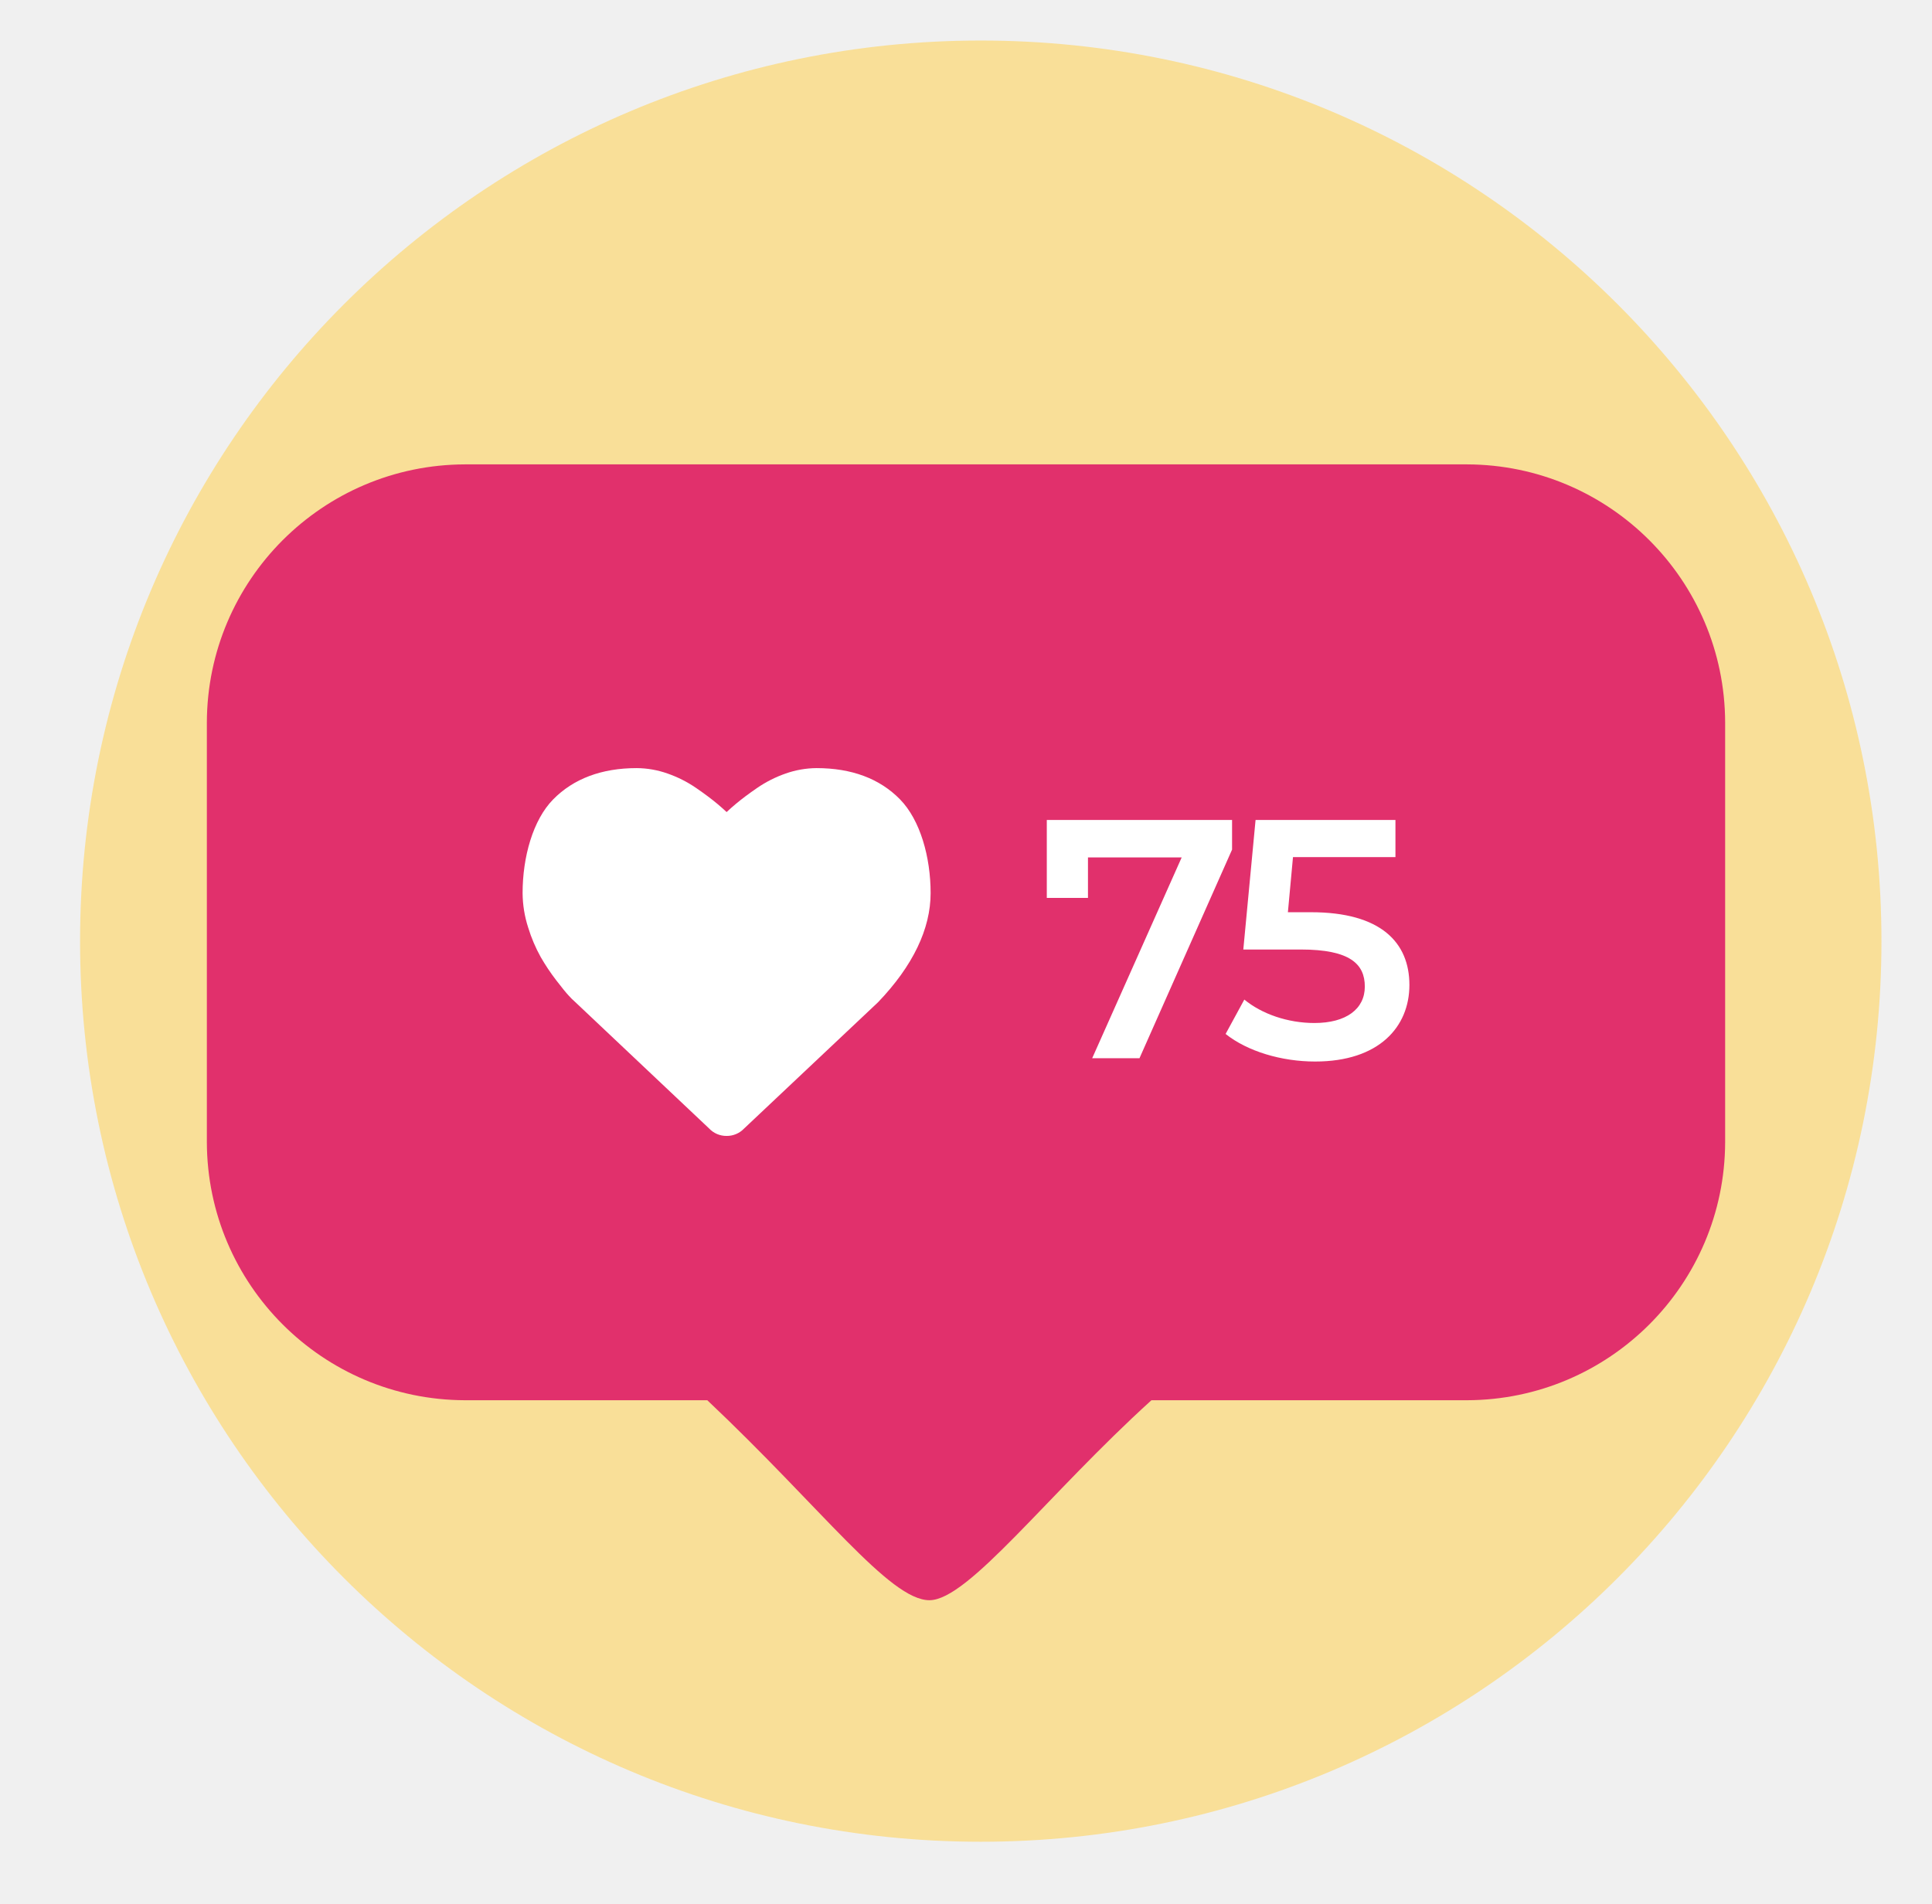
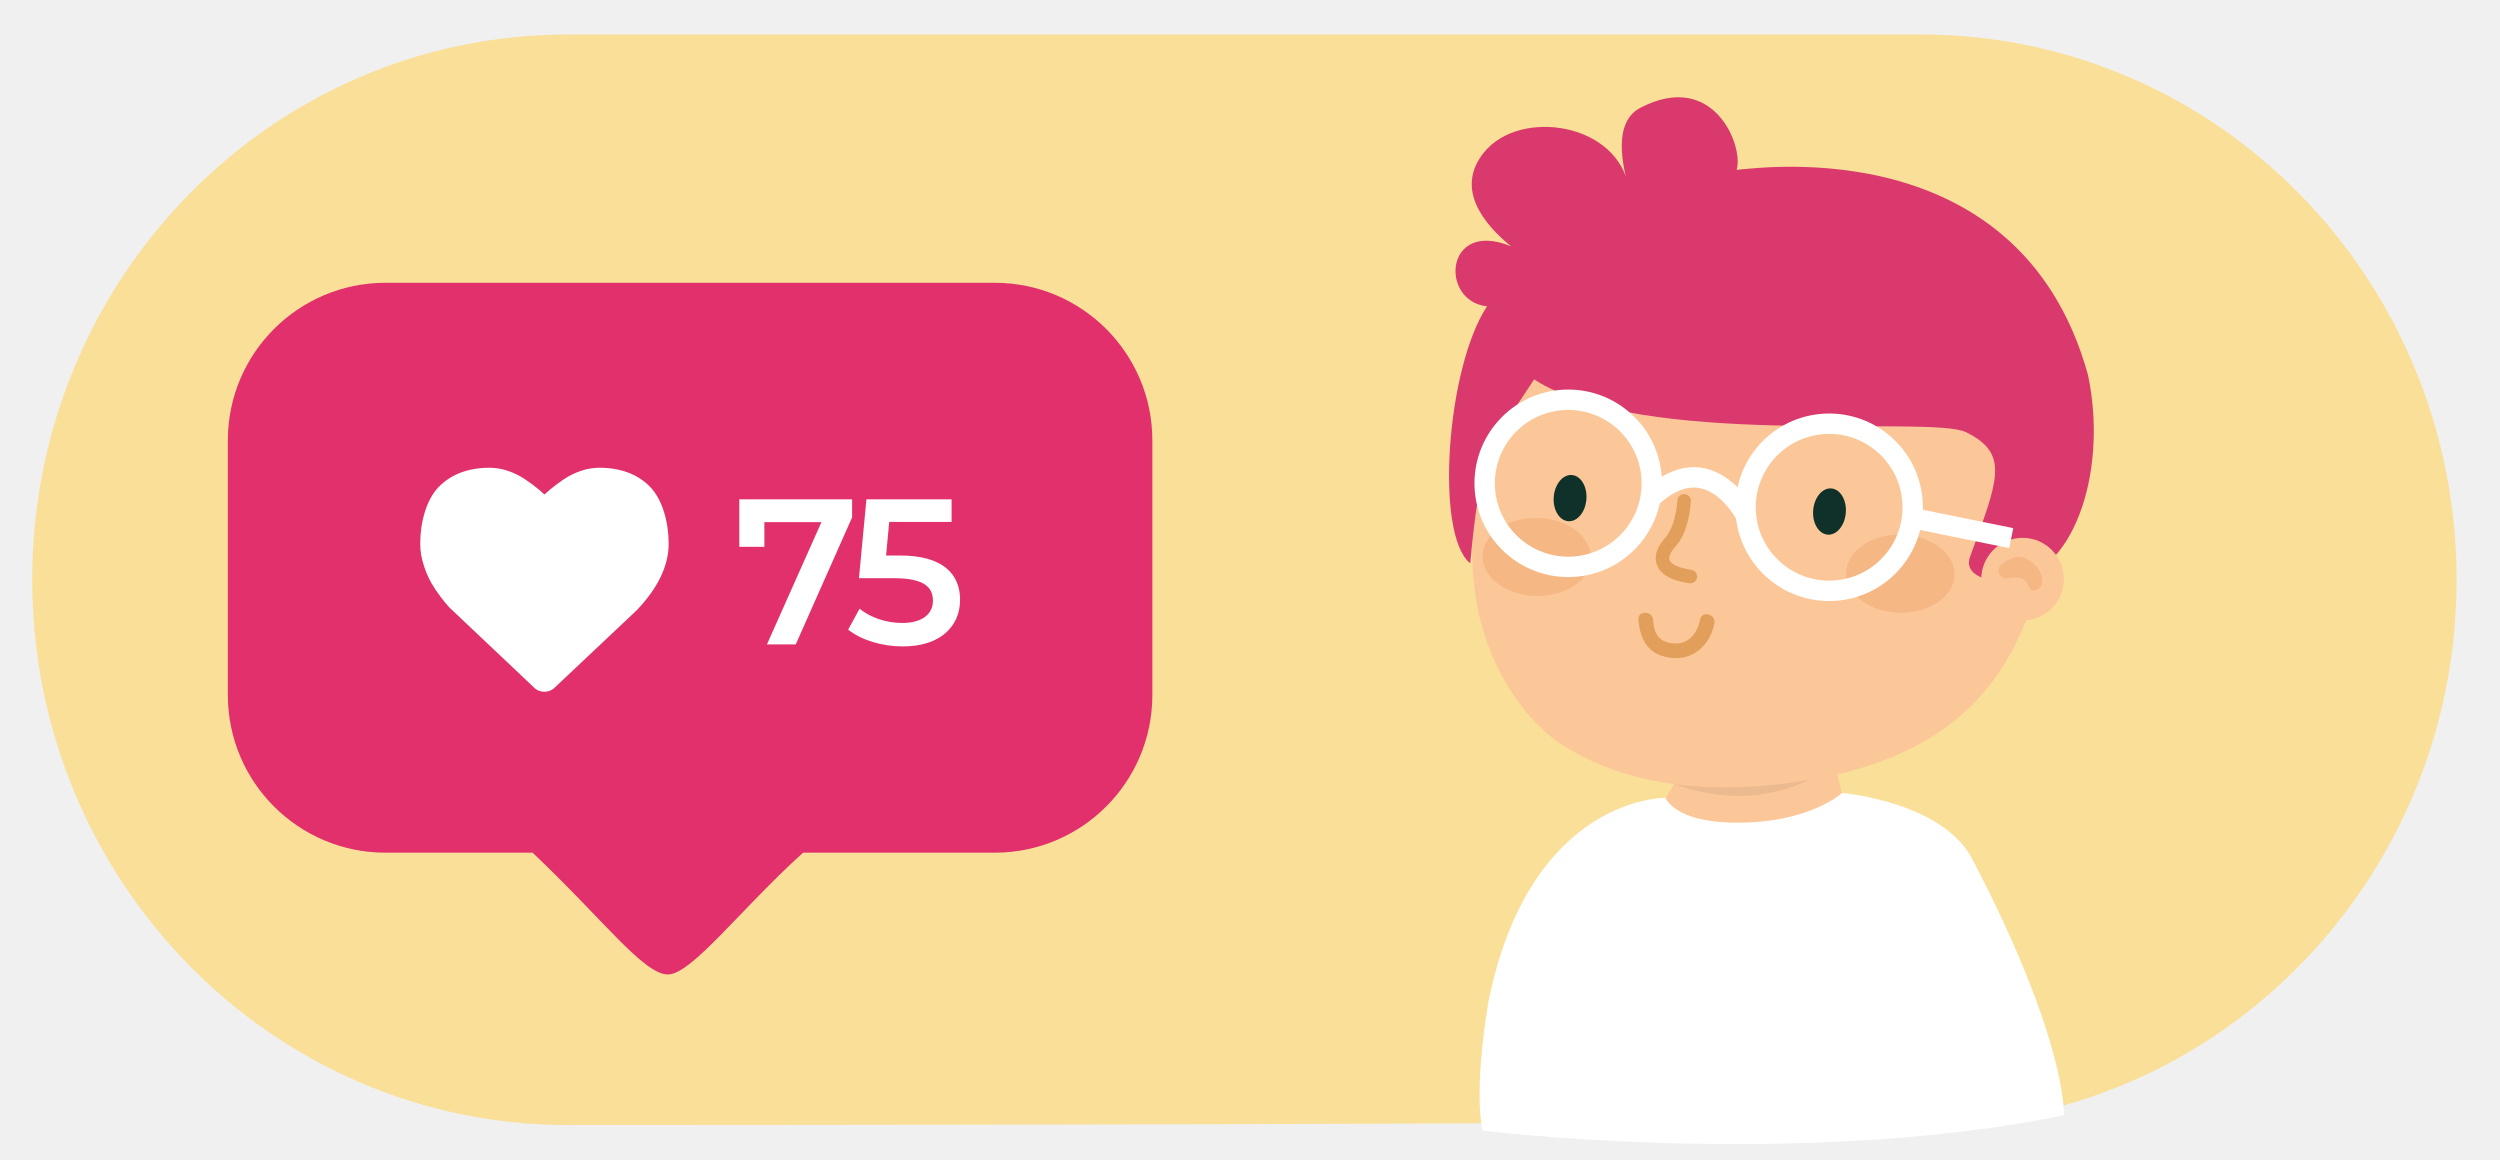
- <svg xmlns="http://www.w3.org/2000/svg" id="Layer_1" data-name="Layer 1" viewBox="0 0 577.2 568.87">
-   <circle cx="293.01" cy="281.2" r="269.09" fill="#f9df98" />
-   <path d="M438.29,138.75H138.91A77.34,77.34,0,0,0,61.8,215.86V341.27a77.33,77.33,0,0,0,77.11,77.1h72.4c34.27,32.35,54.43,59.75,66.37,59.75,11.63,0,35.26-31.59,66.32-59.75h94.29a77.33,77.33,0,0,0,77.11-77.1V215.86A77.34,77.34,0,0,0,438.29,138.75Z" fill="#e1306c" />
-   <path d="M217.08,339.4a7.08,7.08,0,0,1-5.25-2.25l-40.05-37.82a19.78,19.78,0,0,1-1.84-1.82c-.79-.84-2.06-2.39-3.78-4.64a62.17,62.17,0,0,1-4.62-6.92,45.37,45.37,0,0,1-3.74-8.8,34.17,34.17,0,0,1-1.67-10.32c0-10.73,3.08-21.84,9.15-28s14.46-9.33,24.94-9.33a28.19,28.19,0,0,1,9.22,1.62,36,36,0,0,1,8.51,4.3q3.72,2.55,6.4,4.79c.93.78,1.84,1.59,2.73,2.42.89-.83,1.8-1.64,2.74-2.42q2.67-2.24,6.39-4.79a35.93,35.93,0,0,1,8.5-4.3,28.45,28.45,0,0,1,9.22-1.62c10.48,0,18.88,3.13,24.95,9.33s9.15,17.3,9.15,28-5.28,21.74-15.68,32.6l-40.07,37.78A7.09,7.09,0,0,1,217.08,339.4Z" fill="#fff" />
-   <path d="M368.09,245v8.85l-27.66,62.33H326.3l26.74-60h-28v12.1h-12.3V245Z" fill="#fff" />
-   <path d="M421.07,294.29c0,12.51-9.05,22.88-28.17,22.88-10.06,0-20.23-3.05-26.74-8.24l5.59-10.27c5.19,4.27,12.92,7,20.95,7,9.46,0,15.05-4.17,15.05-10.88s-4.37-11.08-19.12-11.08H371.45L375.11,245H416.9v11.09H386.29l-1.52,16.47h6.81C412.63,272.53,421.07,281.68,421.07,294.29Z" fill="#fff" />
+ <svg xmlns="http://www.w3.org/2000/svg" viewBox="0 0 1226.63 568.87">
+   <g id="likes">
+     <path d="M942.53,16.92H278.61c-145.14,0-262.8,119.77-262.8,267.52S133.47,552,278.61,552c0,0,622.66,0,705.51-3.35,125.37-20.29,221.21-130.83,221.21-264.16C1205.33,136.69,1087.67,16.92,942.53,16.92Z" fill="#f9df98" />
+     <path d="M779.09,491.46c-3.16,31.85,138.1,1.47,137.28-25.24-.77-25.17-12.39-78.27-17.25-95.3-13.73-48.18-38.29,10.69-73.51,5.95C812.22,403.52,796.84,412.84,779.09,491.46Z" fill="#fcc798" />
+     <path d="M823.52,381.15s10.37,4.21,29.24,4.21c23.36,0,39.79-5.64,39.79-5.64s-28.32,20.48-71.22,5Z" fill="#070707" opacity="0.07" />
+     <path d="M817.14,391.44s4.19,11.28,31.37,12.14c38.35,1.21,55.3-14.51,55.3-14.51s49.13,4.12,63.93,32.46c46.91,89.86,44.91,125.69,44.91,125.69-130.58,26.57-285.25,7.5-285.25,7.5s-4.7-17,2.86-63.05C750.62,390.52,817.14,391.44,817.14,391.44Z" fill="#fff" />
+     <path d="M725.24,239.87c8.31-45.73,12.12-70,43.36-92.78s72.59-33.9,119.24-33A213.62,213.62,0,0,1,941,132.9c28.15,14.47,58.14,38.87,64.1,78.3,3.44,22.71,2.66,44.88-2.31,65.42-12.07,49.91-36.91,91.31-110.06,105.11-43.66,8.23-90.7,7-127.19-16.87C752.3,356.16,711.13,317.56,725.24,239.87Z" fill="#fcc798" />
+     <path d="M729.63,150.3c-23.32-2.37-21-43,11.77-29.43-13-10.62-27.91-28.16-13.17-46.22,17.72-21.73,66-14.33,71,17.94-.93-4.2-10.07-31.5,5.53-39.66,36.33-19,50.94,19.23,47.31,30.3C851.7,84.42,989.9,58.8,1024.48,184c9.62,45.71-5.89,94.48-35.43,100.55-10,2.05-25.5-1-22.66-10.77,14-38.41,19.81-51-1.68-61.7-17.28-8.65-158.74,8.49-212-25.93-23.46,35.2-26.85,41.69-31.34,90.23C703.89,262.44,709.69,180.32,729.63,150.3Z" fill="#da396d" />
+     <path d="M889.64,250.32c-.52,6.26,2.65,11.62,7.07,12s8.43-4.41,8.94-10.67-2.65-11.61-7.07-12S890.15,244.07,889.64,250.32Z" fill="#0f312a" />
+     <path d="M762.35,243.73c-.52,6.25,2.65,11.62,7.07,12s8.43-4.41,8.94-10.66-2.65-11.62-7.07-12S762.86,237.47,762.35,243.73Z" fill="#0f312a" />
+     <path d="M829.17,286.18l-.3,0a47.12,47.12,0,0,1-7.2-1.65c-6.34-2.27-8.43-5.85-9.06-8.44s-.41-7,4.5-12.3C821.48,259,822.82,249,823,245.6a3.32,3.32,0,0,1,3.45-3.18,3.26,3.26,0,0,1,3.17,3.45c0,.61-.7,14.92-7.61,22.38-2.23,2.42-3.3,4.68-2.92,6.22s2.07,2.78,4.85,3.78a43.19,43.19,0,0,0,6,1.34,3.32,3.32,0,0,1-.7,6.59Z" fill="#e29f5b" />
+     <path d="M972.21,286.22A20.27,20.27,0,1,0,990.33,264,20.26,20.26,0,0,0,972.21,286.22Z" fill="#fcc798" />
+     <path d="M986,274.44s4.86-3.52,11,1.45,6.37,11.8,2.54,13.41c-5,2.13-3.2-4.24-8.16-5.6s-7.43,2.15-10.33-1.87S986,274.44,986,274.44Z" fill="#ea9f66" opacity="0.4" />
+     <path d="M811.07,304.11c.51,5.86,1.91,10.15,8.42,11.37,8.21,1.53,13.18-4,14.67-11.54.9-4.56,7.86-2.63,7,1.92-2.14,10.79-10.51,18.43-21.81,16.85-10.71-1.51-14.59-8.67-15.46-18.6-.41-4.63,6.81-4.6,7.22,0Z" fill="#e29f5b" />
+     <path d="M959,282.21c-.32,10.58-12.47,18.82-27.15,18.42s-26.31-9.3-26-19.88S918.3,261.93,933,262.33,959.29,271.63,959,282.21Z" fill="#ea9f66" opacity="0.4" />
+     <path d="M780.55,274c-.31,10.57-12.47,18.82-27.14,18.42s-26.32-9.3-26-19.88,12.47-18.82,27.15-18.42S780.87,263.38,780.55,274Z" fill="#ea9f66" opacity="0.4" />
+     <path d="M856.68,253a41,41,0,1,0,36.62-44.89A41,41,0,0,0,856.68,253Z" fill="none" stroke="#fff" stroke-miterlimit="10" stroke-width="10" />
+     <path d="M728.66,241.24a41,41,0,1,0,36.62-44.89A41,41,0,0,0,728.66,241.24Z" fill="none" stroke="#fff" stroke-miterlimit="10" stroke-width="10" />
+     <path d="M856.68,253s-18.12-35.9-47-8.44" fill="none" stroke="#fff" stroke-miterlimit="10" stroke-width="10" />
+     <line x1="940.17" y1="254.57" x2="986.81" y2="264.03" fill="none" stroke="#fff" stroke-miterlimit="10" stroke-width="10" />
+     <g id="likes-2" data-name="likes">
+       <path d="M488.29,138.75H188.91a77.34,77.34,0,0,0-77.11,77.11V341.27a77.33,77.33,0,0,0,77.11,77.1h72.4c34.27,32.35,54.43,59.75,66.37,59.75,11.63,0,35.26-31.59,66.32-59.75h94.29a77.33,77.33,0,0,0,77.11-77.1V215.86A77.34,77.34,0,0,0,488.29,138.75Z" fill="#e1306c" />
+       <path d="M267.08,339.4a7.08,7.08,0,0,1-5.25-2.25l-40-37.82a19.78,19.78,0,0,1-1.84-1.82c-.79-.84-2.06-2.39-3.78-4.64a62.17,62.17,0,0,1-4.62-6.92,45.37,45.37,0,0,1-3.74-8.8,34.17,34.17,0,0,1-1.67-10.32c0-10.73,3.08-21.84,9.15-28s14.46-9.33,24.94-9.33a28.19,28.19,0,0,1,9.22,1.62,36,36,0,0,1,8.51,4.3q3.72,2.55,6.4,4.79c.93.78,1.84,1.59,2.73,2.42.89-.83,1.8-1.64,2.74-2.42q2.67-2.24,6.39-4.79a35.93,35.93,0,0,1,8.5-4.3,28.45,28.45,0,0,1,9.22-1.62c10.48,0,18.88,3.13,24.95,9.33s9.15,17.3,9.15,28-5.28,21.74-15.68,32.6l-40.07,37.78A7.09,7.09,0,0,1,267.08,339.4Z" fill="#fff" />
+       <path d="M418.09,245v8.85l-27.66,62.33H376.3l26.74-60h-28v12.1h-12.3V245Z" fill="#fff" />
+       <path d="M471.07,294.29c0,12.51-9.05,22.88-28.17,22.88-10.06,0-20.23-3.05-26.74-8.24l5.59-10.27c5.19,4.27,12.92,7,20.95,7,9.46,0,15.05-4.17,15.05-10.88s-4.37-11.08-19.12-11.08H421.45L425.11,245H466.9v11.09H436.29l-1.52,16.47h6.81C462.63,272.53,471.07,281.68,471.07,294.29Z" fill="#fff" />
+     </g>
+   </g>
</svg>
